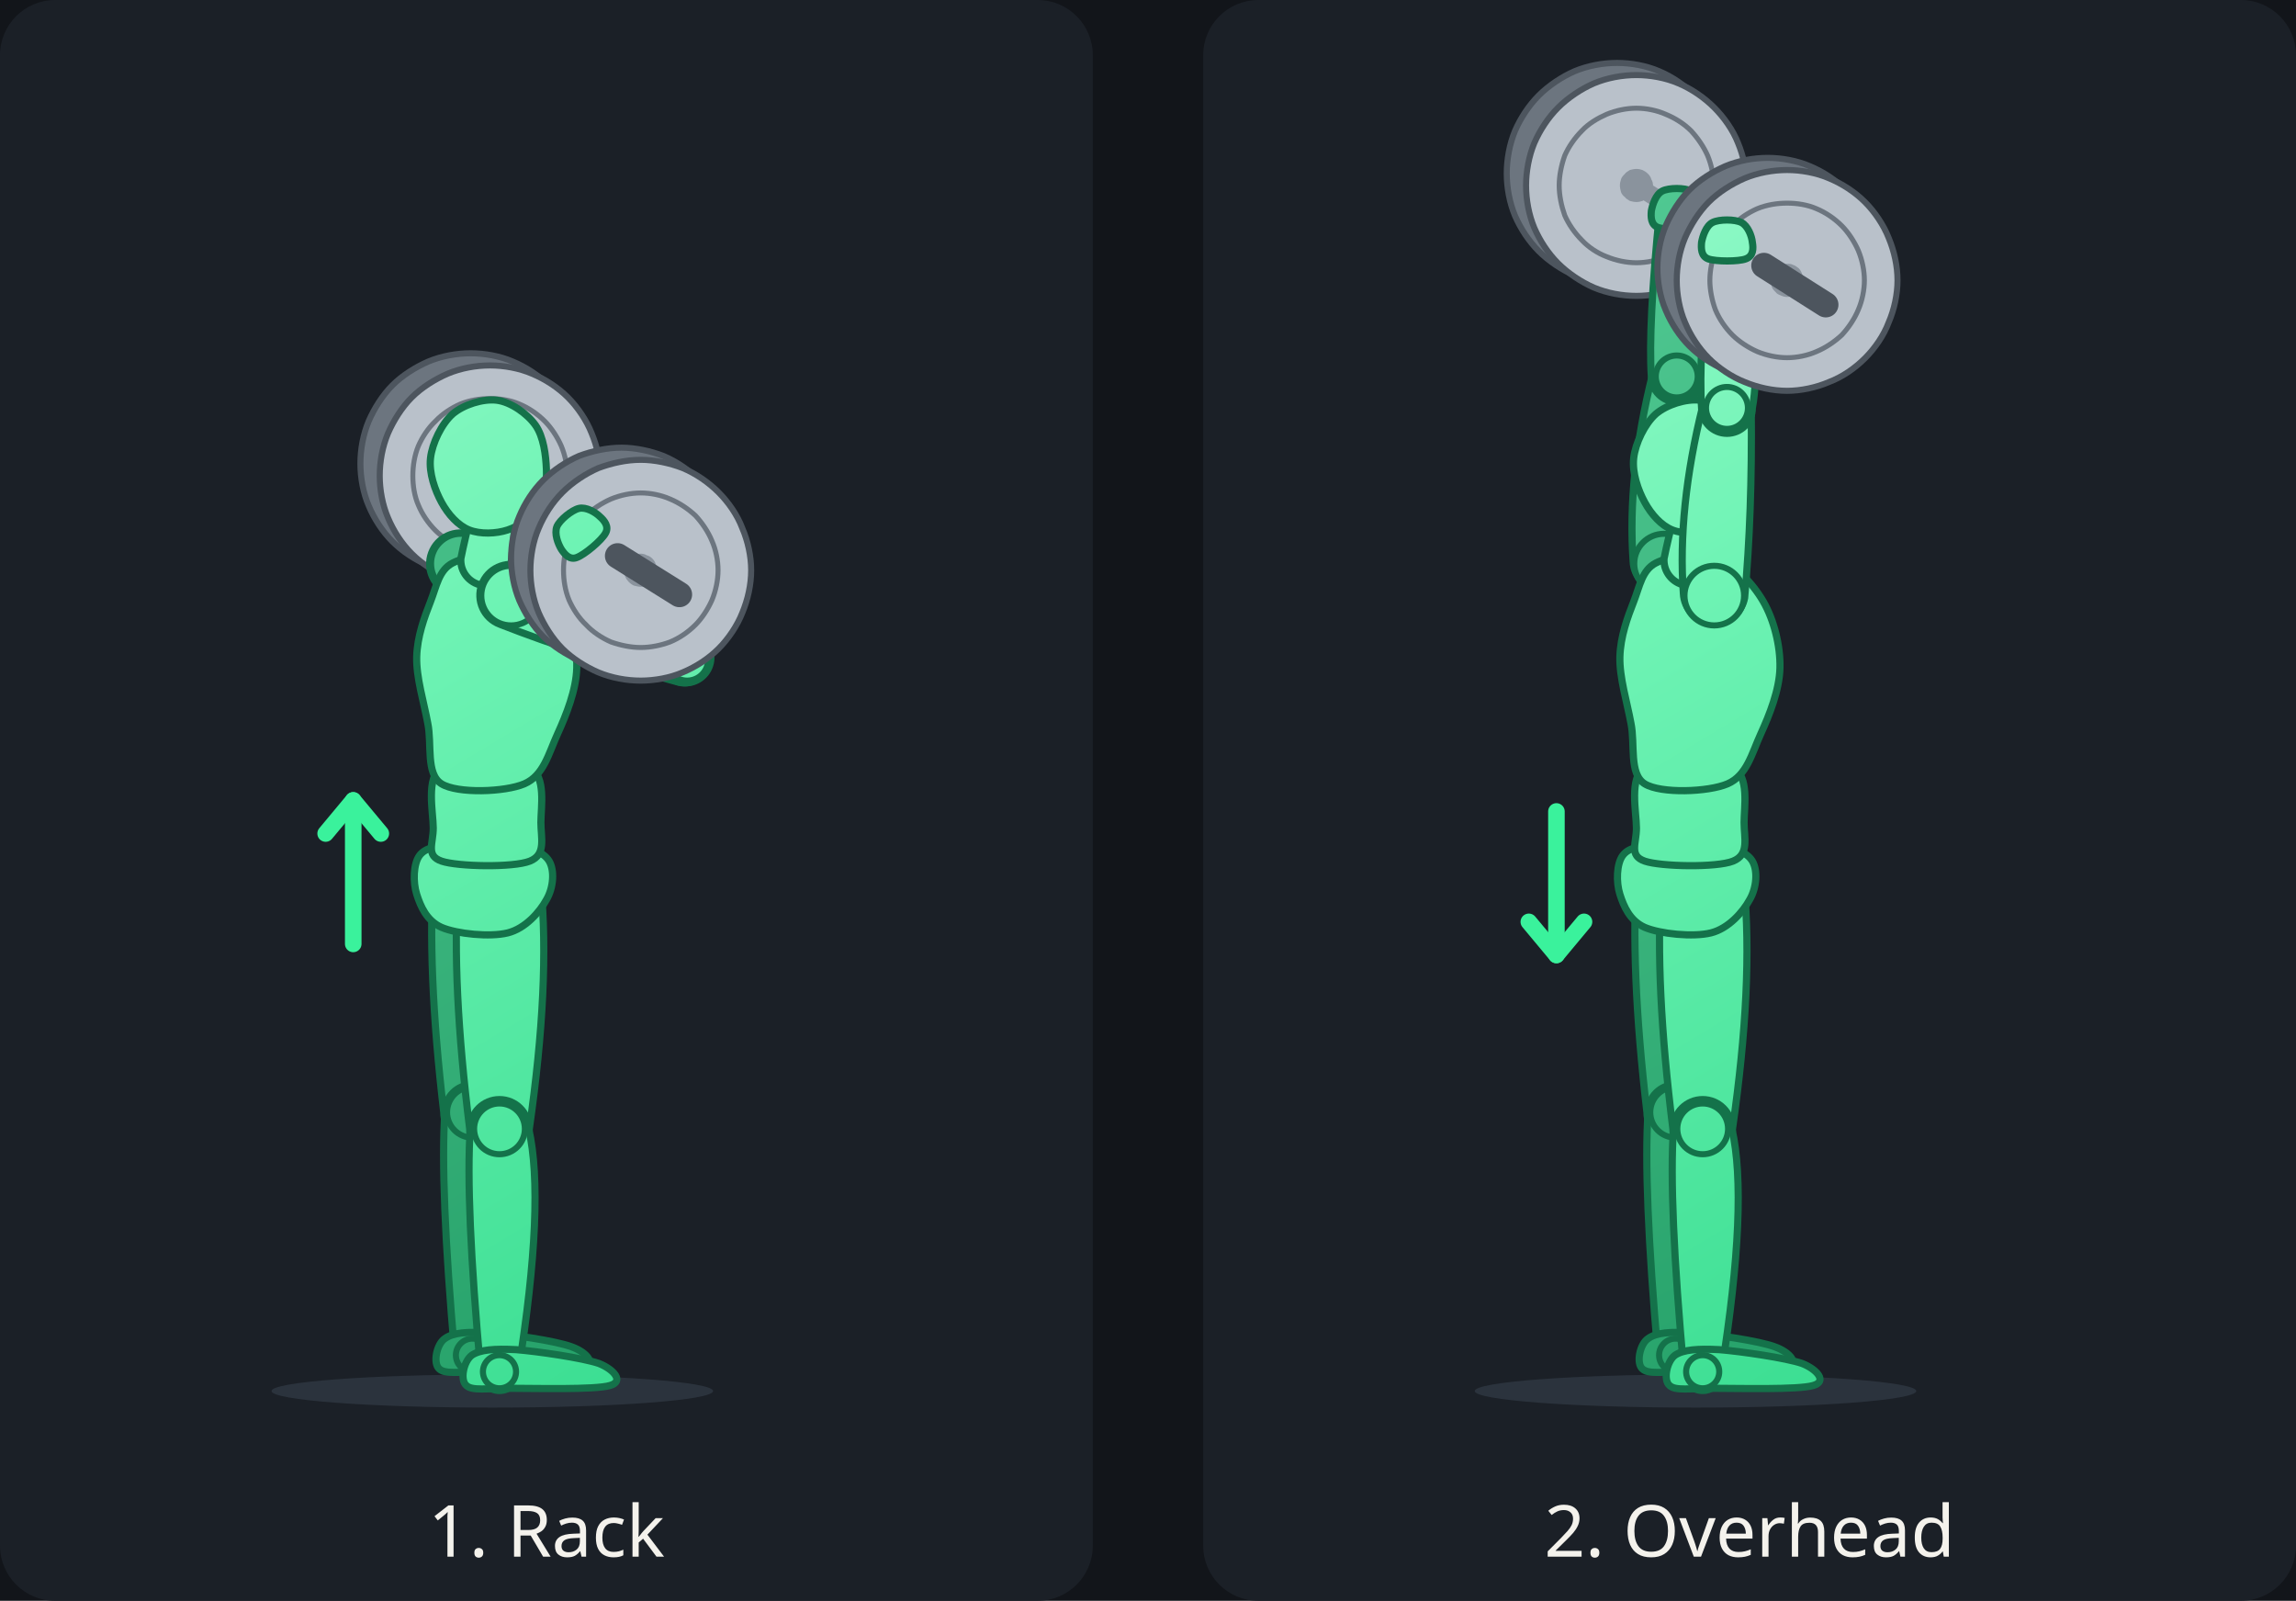
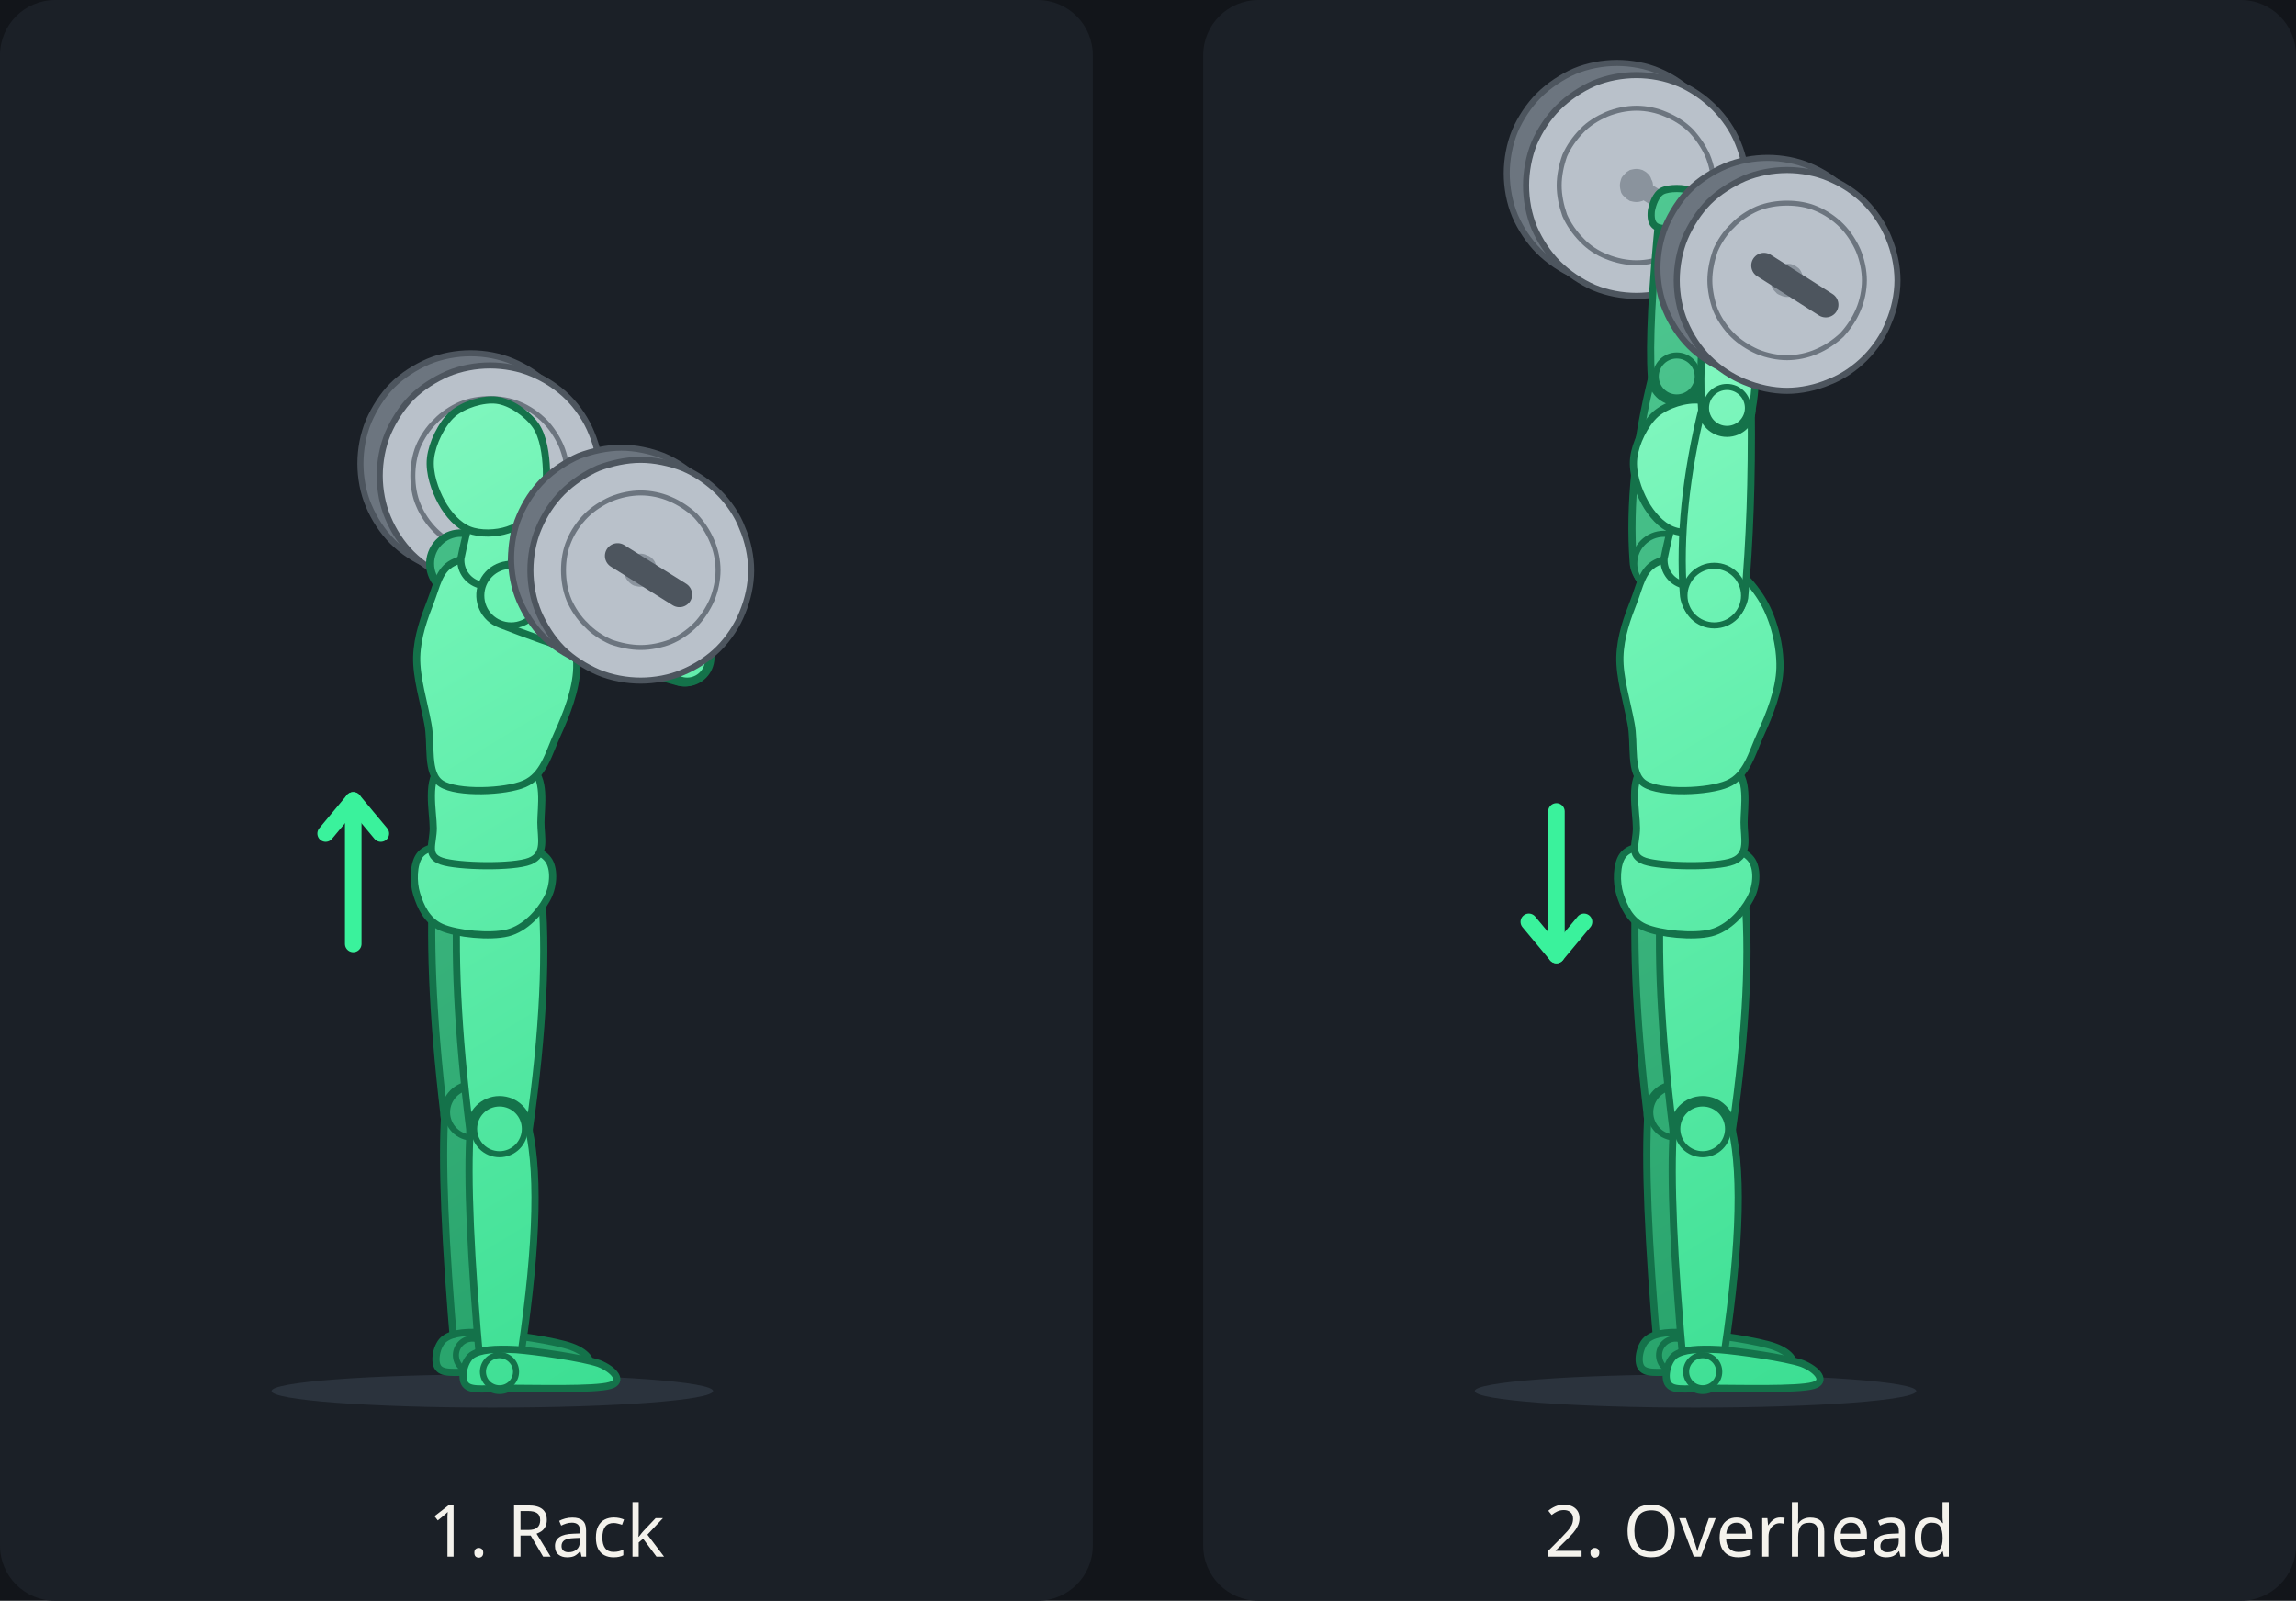
<svg xmlns="http://www.w3.org/2000/svg" viewBox="0 0 416 290" width="832" height="580">
  <rect width="100%" height="100%" fill="#12151a" />
  <g transform="translate(0 0)">
    <rect width="198" height="290" rx="10" fill="#1b2027" />
    <svg x="0" y="0" width="198" height="264" class="guide-figure" viewBox="30 -27 198 264" role="img" aria-label="Barbell overhead press, Rack: Rig sample: rack position.">
      <defs>
        <linearGradient id="overhead-press-rack-mint" gradientUnits="userSpaceOnUse" x1="30" y1="-27" x2="188.4" y2="237">
          <stop offset="0" stop-color="#b4ffdc" />
          <stop offset="0.45" stop-color="#6ef3b4" />
          <stop offset="1" stop-color="#2fd98a" />
        </linearGradient>
        <linearGradient id="overhead-press-rack-far" gradientUnits="userSpaceOnUse" x1="30" y1="-27" x2="188.4" y2="237">
          <stop offset="0" stop-color="#5fd6a0" />
          <stop offset="1" stop-color="#1e9a62" />
        </linearGradient>
      </defs>
      <ellipse class="g-ground" cx="119.2" cy="225" rx="40" ry="3" fill="#2b333d" />
      <g class="g-barbell">
        <line x1="119.5" y1="59.6" x2="108.3" y2="52.6" stroke="#4d555e" stroke-width="4.6" stroke-linecap="round" />
        <path class="g-metal" d="M95.3 57 C95.3 59.5 95.8 62.3 96.8 64.6 C97.8 67 99.3 69.3 101.1 71.1 C102.9 72.9 105.3 74.5 107.6 75.4 C110 76.4 112.7 77 115.3 77 C117.8 77 120.6 76.4 122.9 75.4 C125.3 74.5 127.6 72.9 129.4 71.1 C131.2 69.3 132.8 67 133.7 64.6 C134.7 62.3 135.3 59.5 135.3 57 C135.3 54.4 134.7 51.7 133.7 49.3 C132.8 47 131.2 44.6 129.4 42.8 C127.6 41 125.3 39.5 122.9 38.5 C120.6 37.5 117.8 37 115.3 37 C112.7 37 110 37.5 107.6 38.5 C105.3 39.5 102.9 41 101.1 42.8 C99.3 44.6 97.8 47 96.8 49.3 C95.8 51.7 95.3 54.4 95.3 57 Z" fill="#6c757f" stroke="#4d555e" stroke-width="1.1" />
        <path class="g-metal" d="M98.8 59.2 C98.8 61.7 99.3 64.5 100.3 66.8 C101.3 69.2 102.8 71.5 104.6 73.3 C106.4 75.1 108.8 76.7 111.1 77.6 C113.5 78.6 116.2 79.2 118.8 79.2 C121.3 79.2 124.1 78.6 126.4 77.6 C128.8 76.7 131.1 75.1 132.9 73.3 C134.7 71.5 136.3 69.2 137.2 66.8 C138.2 64.5 138.8 61.7 138.8 59.2 C138.8 56.6 138.2 53.9 137.2 51.5 C136.3 49.2 134.7 46.8 132.9 45 C131.1 43.2 128.8 41.7 126.4 40.7 C124.1 39.7 121.3 39.2 118.8 39.2 C116.2 39.2 113.5 39.7 111.1 40.7 C108.8 41.7 106.4 43.2 104.6 45 C102.8 46.8 101.3 49.2 100.3 51.5 C99.3 53.9 98.8 56.6 98.8 59.2 Z" fill="#b9c1ca" stroke="#4d555e" stroke-width="1.1" />
        <path d="M104.8 59.2 C104.8 61 105.1 62.9 105.8 64.5 C106.5 66.2 107.6 67.8 108.9 69.1 C110.1 70.3 111.8 71.4 113.4 72.1 C115.1 72.8 117 73.2 118.8 73.2 C120.6 73.2 122.5 72.8 124.1 72.1 C125.8 71.4 127.4 70.3 128.7 69.1 C129.9 67.8 131 66.2 131.7 64.5 C132.4 62.9 132.8 61 132.8 59.2 C132.8 57.4 132.4 55.5 131.7 53.8 C131 52.2 129.9 50.5 128.7 49.3 C127.4 48 125.8 46.9 124.1 46.2 C122.5 45.5 120.6 45.2 118.8 45.2 C117 45.2 115.1 45.5 113.4 46.2 C111.8 46.9 110.1 48 108.9 49.3 C107.6 50.5 106.5 52.2 105.8 53.8 C105.1 55.5 104.8 57.4 104.8 59.2 Z" fill="none" stroke="#6c757f" stroke-width="0.9" />
        <path d="M115.8 59.2 C115.8 59.6 115.8 60 116 60.3 C116.1 60.7 116.4 61 116.6 61.3 C116.9 61.6 117.3 61.8 117.6 61.9 C118 62.1 118.4 62.2 118.8 62.2 C119.1 62.2 119.6 62.1 119.9 61.9 C120.3 61.8 120.6 61.6 120.9 61.3 C121.2 61 121.4 60.7 121.5 60.3 C121.7 60 121.8 59.6 121.8 59.2 C121.8 58.8 121.7 58.4 121.5 58 C121.4 57.7 121.2 57.3 120.9 57 C120.6 56.8 120.3 56.5 119.9 56.4 C119.6 56.2 119.1 56.2 118.8 56.2 C118.4 56.2 118 56.2 117.6 56.4 C117.3 56.5 116.9 56.8 116.6 57 C116.4 57.3 116.1 57.7 116 58 C115.8 58.4 115.8 58.8 115.8 59.2 Z" fill="#8a939d" />
        <line x1="130.7" y1="66.6" x2="118.8" y2="59.2" stroke="#8a939d" stroke-width="3.2" stroke-linecap="round" />
      </g>
      <path class="g-body" d="M108.6 130.5 Q107.3 148.1 110.4 174.5 A5.2 5.2 0 0 0 120.8 174.5 Q124.4 148.1 122.6 130.5 A7 7 0 0 0 108.6 130.5 Z" fill="url(#overhead-press-rack-far)" stroke="#14724a" stroke-width="1.3" stroke-linejoin="round" />
      <path class="g-body" d="M110.6 174.5 Q109.7 187.7 112.4 218.5 A3.2 3.2 0 0 0 118.8 218.5 Q123.6 187.7 120.6 174.5 A5 5 0 0 0 110.6 174.5 Z" fill="url(#overhead-press-rack-far)" stroke="#14724a" stroke-width="1.3" stroke-linejoin="round" />
      <path class="g-body" d="M110.6 215.5 C112.1 214.4 114.7 214.2 118.6 214.5 C122.4 214.7 130.7 215.9 133.6 217 C136.4 218 138.2 220.2 135.6 221 C132.9 221.7 121.9 221.5 117.6 221.5 C113.2 221.5 110.7 222 109.6 221 C108.4 220 109.1 216.5 110.6 215.5 Z" fill="url(#overhead-press-rack-far)" stroke="#14724a" stroke-width="1.3" stroke-linejoin="round" />
      <circle class="g-joint" cx="115.6" cy="218.5" r="3" fill="url(#overhead-press-rack-far)" stroke="#14724a" stroke-width="1.1" />
      <circle class="g-joint" cx="115.6" cy="174.5" r="4.6" fill="url(#overhead-press-rack-far)" stroke="#14724a" stroke-width="1.1" />
      <path class="g-body" d="M111.5 80.4 Q125.8 85.9 143.9 90.9 A4.4 4.4 0 0 0 146.9 82.6 Q130.5 73.1 115.4 69.9 A5.6 5.6 0 0 0 111.5 80.4 Z" fill="url(#overhead-press-rack-far)" stroke="#14724a" stroke-width="1.3" stroke-linejoin="round" />
      <circle class="g-joint" cx="113.5" cy="75.1" r="5.4" fill="url(#overhead-press-rack-far)" stroke="#14724a" stroke-width="1.1" />
      <path class="g-body" d="M148.9 83.8 Q144.4 75.9 128.5 61.8 A3.1 3.1 0 0 0 123.7 65.8 Q135.6 83.2 141.9 89.7 A4.6 4.6 0 0 0 148.9 83.8 Z" fill="url(#overhead-press-rack-far)" stroke="#14724a" stroke-width="1.3" stroke-linejoin="round" />
      <circle class="g-joint" cx="145.4" cy="86.8" r="3.8" fill="url(#overhead-press-rack-far)" stroke="#14724a" stroke-width="1.1" />
      <path class="g-body" d="M129.6 60.8 C128.8 60.1 127.1 59 125.8 59.4 C124.5 59.7 122.3 61.5 121.8 62.7 C121.3 63.9 122 65.8 122.6 66.7 C123.2 67.7 124.1 68.7 125.4 68.3 C126.8 67.8 129.9 65.1 130.6 63.9 C131.3 62.7 130.4 61.6 129.6 60.8 Z" fill="url(#overhead-press-rack-far)" stroke="#14724a" stroke-width="1.3" stroke-linejoin="round" />
      <path class="g-body" d="M113 133.5 Q111.8 151.1 115.1 177.5 A5.4 5.4 0 0 0 125.9 177.5 Q129.7 151.1 128 133.5 A7.5 7.5 0 0 0 113 133.5 Z" fill="url(#overhead-press-rack-mint)" stroke="#14724a" stroke-width="1.3" stroke-linejoin="round" />
      <path class="g-body" d="M115.2 177.5 Q114.3 190.7 117.1 221.5 A3.4 3.4 0 0 0 123.9 221.5 Q128.8 190.7 125.8 177.5 A5.3 5.3 0 0 0 115.2 177.5 Z" fill="url(#overhead-press-rack-mint)" stroke="#14724a" stroke-width="1.3" stroke-linejoin="round" />
      <path class="g-body" d="M115.5 218.5 C117 217.5 119.6 217.3 123.5 217.5 C127.3 217.8 135.6 219 138.5 220 C141.3 221.1 143.1 223.3 140.5 224 C137.8 224.8 126.8 224.5 122.5 224.5 C118.1 224.5 115.6 225 114.5 224 C113.3 223 114 219.6 115.5 218.5 Z" fill="url(#overhead-press-rack-mint)" stroke="#14724a" stroke-width="1.3" stroke-linejoin="round" />
      <circle class="g-joint" cx="120.5" cy="221.5" r="3" fill="url(#overhead-press-rack-mint)" stroke="#14724a" stroke-width="1.1" />
      <circle class="g-joint" cx="120.5" cy="177.5" r="4.6" fill="url(#overhead-press-rack-mint)" stroke="#14724a" stroke-width="1.1" />
      <path class="g-body" d="M106 128 C104.9 129.5 104.8 132.8 105.5 135 C106.2 137.2 107.3 139.8 110 141 C112.8 142.2 118.8 142.8 122 142 C125.2 141.2 127.8 138.2 129 136 C130.3 133.8 130.5 130.7 129.5 129 C128.5 127.3 125.9 126.5 123 126 C120.1 125.5 114.8 125.7 112 126 C109.2 126.3 107.1 126.5 106 128 Z" fill="url(#overhead-press-rack-mint)" stroke="#14724a" stroke-width="1.3" stroke-linejoin="round" />
      <path class="g-body" d="M110 112 C107.1 113.8 108.5 120.2 108.5 123 C108.5 125.8 107.1 128 110 129 C112.9 130 123 130.2 126 129 C129 127.8 128 124.8 128 122 C128 119.2 129 113.7 126 112 C123 110.3 112.9 110.2 110 112 Z" fill="url(#overhead-press-rack-mint)" stroke="#14724a" stroke-width="1.3" stroke-linejoin="round" />
      <path class="g-body" d="M108 82 C106.9 84.8 105.6 88.3 105.5 92 C105.4 95.7 106.8 100.2 107.5 104 C108.3 107.8 107.1 113.2 110 115 C112.9 116.8 121.5 116.5 125 115 C128.5 113.5 129.4 109.5 131 106 C132.6 102.5 134.4 98 134.5 94 C134.6 90 133.4 85.3 131.5 82 C129.6 78.7 126.3 75.2 123 74 C119.8 72.8 114.5 73.7 112 75 C109.5 76.3 109.1 79.2 108 82 Z" fill="url(#overhead-press-rack-mint)" stroke="#14724a" stroke-width="1.3" stroke-linejoin="round" />
      <path class="g-body" d="M122.5 75.8 Q123 72.1 123.4 66.7 A4 4 0 0 0 115.6 65.3 Q114.2 70.7 113.5 74.2 A4.6 4.6 0 0 0 122.5 75.8 Z" fill="url(#overhead-press-rack-mint)" stroke="#14724a" stroke-width="1.3" stroke-linejoin="round" />
      <path class="g-body" d="M110 64 C108.8 61.8 107.7 58.7 108 56 C108.3 53.3 110 49.8 112 48 C114 46.3 117.5 45.2 120 45.5 C122.5 45.8 125.5 47.9 127 50 C128.5 52.1 128.9 55.5 129 58 C129.1 60.5 128.7 63.2 127.5 65 C126.3 66.8 124.1 68.3 122 69 C119.9 69.7 117 69.8 115 69 C113 68.2 111.2 66.2 110 64 Z" fill="url(#overhead-press-rack-mint)" stroke="#14724a" stroke-width="1.3" stroke-linejoin="round" />
      <path class="g-body" d="M120.6 86.1 Q134.9 91.7 153 96.6 A4.4 4.4 0 0 0 156 88.4 Q139.6 78.8 124.5 75.6 A5.6 5.6 0 0 0 120.6 86.1 Z" fill="url(#overhead-press-rack-mint)" stroke="#14724a" stroke-width="1.3" stroke-linejoin="round" />
      <circle class="g-joint" cx="122.6" cy="80.9" r="5.4" fill="url(#overhead-press-rack-mint)" stroke="#14724a" stroke-width="1.1" />
      <path class="g-body" d="M158 89.5 Q153.5 81.6 137.6 67.5 A3.1 3.1 0 0 0 132.8 71.5 Q144.7 89 151 95.4 A4.6 4.6 0 0 0 158 89.5 Z" fill="url(#overhead-press-rack-mint)" stroke="#14724a" stroke-width="1.3" stroke-linejoin="round" />
      <circle class="g-joint" cx="154.5" cy="92.5" r="3.8" fill="url(#overhead-press-rack-mint)" stroke="#14724a" stroke-width="1.1" />
      <g class="g-barbell">
-         <line x1="130.7" y1="66.6" x2="142.6" y2="74.1" stroke="#8a939d" stroke-width="3.2" stroke-linecap="round" />
+         <line x1="130.7" y1="66.6" x2="135.2" y2="69.5" stroke="#8a939d" stroke-width="3.2" stroke-linecap="round" />
+       </g>
+       <g class="g-fist">
+         <path class="g-body" d="M138.7 66.6 C137.9 65.8 136.2 64.8 134.9 65.1 C133.6 65.4 131.4 67.2 130.9 68.4 C130.4 69.7 131.1 71.5 131.7 72.5 C132.3 73.4 133.2 74.5 134.5 74 C135.9 73.5 139 70.9 139.7 69.6 C140.4 68.4 139.5 67.3 138.7 66.6 Z" fill="url(#overhead-press-rack-mint)" stroke="#14724a" stroke-width="1.3" stroke-linejoin="round" />
+       </g>
+       <g class="g-barbell">
+         <line x1="135.2" y1="69.5" x2="142.6" y2="74.1" stroke="#8a939d" stroke-width="3.2" stroke-linecap="round" />
        <path class="g-metal" d="M122.6 74.1 C122.6 76.7 123.1 79.4 124.1 81.8 C125.1 84.1 126.6 86.5 128.4 88.3 C130.2 90.1 132.6 91.6 134.9 92.6 C137.3 93.6 140 94.1 142.6 94.1 C145.1 94.1 147.9 93.6 150.2 92.6 C152.6 91.6 154.9 90.1 156.7 88.3 C158.5 86.5 160.1 84.1 161 81.8 C162 79.4 162.6 76.7 162.6 74.1 C162.6 71.6 162 68.8 161 66.5 C160.1 64.1 158.5 61.8 156.7 60 C154.9 58.2 152.6 56.6 150.2 55.6 C147.9 54.7 145.1 54.1 142.6 54.1 C140 54.1 137.3 54.7 134.9 55.6 C132.6 56.6 130.2 58.2 128.4 60 C126.6 61.8 125.1 64.1 124.1 66.5 C123.1 68.8 122.6 71.6 122.6 74.1 Z" fill="#6c757f" stroke="#4d555e" stroke-width="1.1" />
        <path class="g-metal" d="M126.1 76.3 C126.1 78.9 126.6 81.6 127.6 84 C128.6 86.3 130.1 88.7 131.9 90.5 C133.7 92.3 136.1 93.8 138.4 94.8 C140.8 95.8 143.5 96.3 146.1 96.3 C148.6 96.3 151.4 95.8 153.7 94.8 C156.1 93.8 158.4 92.3 160.2 90.5 C162 88.7 163.6 86.3 164.5 84 C165.5 81.6 166.1 78.9 166.1 76.3 C166.1 73.8 165.5 71 164.5 68.7 C163.6 66.3 162 64 160.2 62.2 C158.4 60.4 156.1 58.8 153.7 57.8 C151.4 56.9 148.6 56.3 146.1 56.3 C143.5 56.3 140.8 56.9 138.4 57.8 C136.1 58.8 133.7 60.4 131.9 62.2 C130.1 64 128.6 66.3 127.6 68.7 C126.6 71 126.1 73.8 126.1 76.3 Z" fill="#b9c1ca" stroke="#4d555e" stroke-width="1.1" />
        <path d="M132.1 76.3 C132.1 78.1 132.4 80 133.1 81.7 C133.8 83.3 134.9 85 136.2 86.2 C137.4 87.5 139.1 88.6 140.7 89.3 C142.4 89.9 144.3 90.3 146.1 90.3 C147.9 90.3 149.8 89.9 151.4 89.3 C153.1 88.6 154.7 87.5 156 86.2 C157.2 85 158.3 83.3 159 81.7 C159.7 80 160.1 78.1 160.1 76.3 C160.1 74.5 159.7 72.6 159 71 C158.3 69.3 157.2 67.7 156 66.4 C154.7 65.2 153.1 64.1 151.4 63.4 C149.8 62.7 147.9 62.3 146.1 62.3 C144.3 62.3 142.4 62.7 140.7 63.4 C139.1 64.1 137.4 65.2 136.2 66.4 C134.9 67.7 133.8 69.3 133.1 71 C132.4 72.6 132.1 74.5 132.1 76.3 Z" fill="none" stroke="#6c757f" stroke-width="0.9" />
        <path d="M143.1 76.3 C143.1 76.7 143.1 77.1 143.3 77.5 C143.4 77.8 143.7 78.2 143.9 78.4 C144.2 78.7 144.6 79 144.9 79.1 C145.3 79.2 145.7 79.3 146.1 79.3 C146.4 79.3 146.9 79.2 147.2 79.1 C147.6 79 147.9 78.7 148.2 78.4 C148.5 78.2 148.7 77.8 148.8 77.5 C149 77.1 149.1 76.7 149.1 76.3 C149.1 75.9 149 75.5 148.8 75.2 C148.7 74.8 148.5 74.5 148.2 74.2 C147.9 73.9 147.6 73.7 147.2 73.6 C146.9 73.4 146.4 73.3 146.1 73.3 C145.7 73.3 145.3 73.4 144.9 73.6 C144.6 73.7 144.2 73.9 143.9 74.2 C143.7 74.5 143.4 74.8 143.3 75.2 C143.1 75.5 143.1 75.9 143.1 76.3 Z" fill="#8a939d" />
        <line x1="141.9" y1="73.7" x2="153.1" y2="80.7" stroke="#4d555e" stroke-width="4.6" stroke-linecap="round" />
      </g>
-       <path class="g-body" d="M138.7 66.6 C137.9 65.8 136.2 64.8 134.9 65.1 C133.6 65.4 131.4 67.2 130.9 68.4 C130.4 69.7 131.1 71.5 131.7 72.5 C132.3 73.4 133.2 74.5 134.5 74 C135.9 73.5 139 70.9 139.7 69.6 C140.4 68.4 139.5 67.3 138.7 66.6 Z" fill="url(#overhead-press-rack-mint)" stroke="#14724a" stroke-width="1.3" stroke-linejoin="round" />
      <g class="g-arrow" stroke="#3af29c">
        <path d="M94 144 L94 118" fill="none" stroke-width="3" stroke-linecap="round" />
        <path d="M89 124 L94 118 L99 124" fill="none" stroke-width="3" stroke-linecap="round" stroke-linejoin="round" />
      </g>
    </svg>
    <text x="99" y="282" fill="#f4f2ec" font-family="sans-serif" font-size="13" text-anchor="middle">1. Rack</text>
  </g>
  <g transform="translate(218 0)">
    <rect width="198" height="290" rx="10" fill="#1b2027" />
    <svg x="0" y="0" width="198" height="264" class="guide-figure" viewBox="30 -27 198 264" role="img" aria-label="Barbell overhead press, Overhead: Rig sample: overhead position.">
      <defs>
        <linearGradient id="overhead-press-overhead-mint" gradientUnits="userSpaceOnUse" x1="30" y1="-27" x2="188.4" y2="237">
          <stop offset="0" stop-color="#b4ffdc" />
          <stop offset="0.45" stop-color="#6ef3b4" />
          <stop offset="1" stop-color="#2fd98a" />
        </linearGradient>
        <linearGradient id="overhead-press-overhead-far" gradientUnits="userSpaceOnUse" x1="30" y1="-27" x2="188.4" y2="237">
          <stop offset="0" stop-color="#5fd6a0" />
          <stop offset="1" stop-color="#1e9a62" />
        </linearGradient>
      </defs>
      <ellipse class="g-ground" cx="119.2" cy="225" rx="40" ry="3" fill="#2b333d" />
      <g class="g-barbell">
        <line x1="109.2" y1="7" x2="98" y2="0" stroke="#4d555e" stroke-width="4.6" stroke-linecap="round" />
        <path class="g-metal" d="M85 4.4 C85 7 85.5 9.7 86.5 12.1 C87.5 14.4 89 16.7 90.8 18.5 C92.6 20.3 95 21.9 97.3 22.9 C99.7 23.9 102.4 24.4 105 24.4 C107.5 24.4 110.3 23.9 112.6 22.9 C115 21.9 117.3 20.3 119.1 18.5 C120.9 16.7 122.5 14.4 123.4 12.1 C124.4 9.7 125 7 125 4.4 C125 1.9 124.4 -0.9 123.4 -3.3 C122.5 -5.6 120.9 -7.9 119.1 -9.7 C117.3 -11.5 115 -13.1 112.6 -14.1 C110.3 -15.1 107.5 -15.6 105 -15.6 C102.4 -15.6 99.7 -15.1 97.3 -14.1 C95 -13.1 92.6 -11.5 90.8 -9.7 C89 -7.9 87.5 -5.6 86.5 -3.3 C85.5 -0.9 85 1.9 85 4.4 Z" fill="#6c757f" stroke="#4d555e" stroke-width="1.1" />
        <path class="g-metal" d="M88.5 6.6 C88.5 9.2 89 11.9 90 14.3 C91 16.6 92.5 18.9 94.3 20.7 C96.1 22.5 98.5 24.1 100.8 25.1 C103.2 26.1 105.9 26.6 108.5 26.6 C111 26.6 113.8 26.1 116.1 25.1 C118.5 24.1 120.8 22.5 122.6 20.7 C124.4 18.9 126 16.6 126.9 14.3 C127.9 11.9 128.5 9.2 128.5 6.6 C128.5 4.1 127.9 1.3 126.9 -1.1 C126 -3.4 124.4 -5.7 122.6 -7.5 C120.8 -9.3 118.5 -10.9 116.1 -11.9 C113.8 -12.9 111 -13.4 108.5 -13.4 C105.9 -13.4 103.2 -12.9 100.8 -11.9 C98.5 -10.9 96.1 -9.3 94.3 -7.5 C92.5 -5.7 91 -3.4 90 -1.1 C89 1.3 88.5 4.1 88.5 6.6 Z" fill="#b9c1ca" stroke="#4d555e" stroke-width="1.1" />
        <path d="M94.5 6.6 C94.5 8.4 94.9 10.3 95.5 12 C96.2 13.6 97.3 15.2 98.6 16.5 C99.8 17.8 101.5 18.9 103.1 19.5 C104.8 20.2 106.7 20.6 108.5 20.6 C110.3 20.6 112.2 20.2 113.8 19.5 C115.5 18.9 117.1 17.8 118.4 16.5 C119.6 15.2 120.7 13.6 121.4 12 C122.1 10.3 122.5 8.4 122.5 6.6 C122.5 4.8 122.1 2.9 121.4 1.2 C120.7 -0.4 119.6 -2 118.4 -3.3 C117.1 -4.6 115.5 -5.6 113.8 -6.3 C112.2 -7 110.3 -7.4 108.5 -7.4 C106.7 -7.4 104.8 -7 103.1 -6.3 C101.5 -5.6 99.8 -4.6 98.6 -3.3 C97.3 -2 96.2 -0.4 95.5 1.2 C94.9 2.9 94.5 4.8 94.5 6.6 Z" fill="none" stroke="#6c757f" stroke-width="0.9" />
        <path d="M105.5 6.6 C105.5 7 105.6 7.4 105.7 7.8 C105.8 8.1 106.1 8.5 106.4 8.7 C106.6 9 107 9.2 107.3 9.4 C107.7 9.5 108.1 9.6 108.5 9.6 C108.9 9.6 109.3 9.5 109.6 9.4 C110 9.2 110.3 9 110.6 8.7 C110.9 8.5 111.1 8.1 111.2 7.8 C111.4 7.4 111.5 7 111.5 6.6 C111.5 6.2 111.4 5.8 111.2 5.5 C111.1 5.1 110.9 4.8 110.6 4.5 C110.3 4.2 110 4 109.6 3.8 C109.3 3.7 108.9 3.6 108.5 3.6 C108.1 3.6 107.7 3.7 107.3 3.8 C107 4 106.6 4.2 106.4 4.5 C106.1 4.8 105.8 5.1 105.7 5.5 C105.6 5.8 105.5 6.2 105.5 6.6 Z" fill="#8a939d" />
        <line x1="120.4" y1="14.1" x2="108.5" y2="6.6" stroke="#8a939d" stroke-width="3.2" stroke-linecap="round" />
      </g>
      <path class="g-body" d="M108.6 130.5 Q107.3 148.1 110.4 174.5 A5.2 5.2 0 0 0 120.8 174.5 Q124.4 148.1 122.6 130.5 A7 7 0 0 0 108.6 130.5 Z" fill="url(#overhead-press-overhead-far)" stroke="#14724a" stroke-width="1.3" stroke-linejoin="round" />
      <path class="g-body" d="M110.6 174.5 Q109.7 187.7 112.4 218.5 A3.2 3.2 0 0 0 118.8 218.5 Q123.6 187.7 120.6 174.5 A5 5 0 0 0 110.6 174.5 Z" fill="url(#overhead-press-overhead-far)" stroke="#14724a" stroke-width="1.3" stroke-linejoin="round" />
      <path class="g-body" d="M110.6 215.5 C112.1 214.4 114.7 214.2 118.6 214.5 C122.4 214.7 130.7 215.9 133.6 217 C136.4 218 138.2 220.2 135.6 221 C132.9 221.7 121.9 221.5 117.6 221.5 C113.2 221.5 110.7 222 109.6 221 C108.4 220 109.1 216.5 110.6 215.5 Z" fill="url(#overhead-press-overhead-far)" stroke="#14724a" stroke-width="1.3" stroke-linejoin="round" />
      <circle class="g-joint" cx="115.6" cy="218.5" r="3" fill="url(#overhead-press-overhead-far)" stroke="#14724a" stroke-width="1.1" />
      <circle class="g-joint" cx="115.6" cy="174.5" r="4.6" fill="url(#overhead-press-overhead-far)" stroke="#14724a" stroke-width="1.1" />
      <path class="g-body" d="M119 75.5 Q120.4 60.3 120.2 41.5 A4.4 4.4 0 0 0 111.4 40.9 Q106.8 59.3 107.9 74.7 A5.6 5.6 0 0 0 119 75.5 Z" fill="url(#overhead-press-overhead-far)" stroke="#14724a" stroke-width="1.3" stroke-linejoin="round" />
      <circle class="g-joint" cx="113.5" cy="75.1" r="5.4" fill="url(#overhead-press-overhead-far)" stroke="#14724a" stroke-width="1.1" />
      <path class="g-body" d="M120.4 41.2 Q122.1 32.2 118.9 11.2 A3.1 3.1 0 0 0 112.7 11.2 Q110.6 32.2 111.2 41.2 A4.6 4.6 0 0 0 120.4 41.2 Z" fill="url(#overhead-press-overhead-far)" stroke="#14724a" stroke-width="1.3" stroke-linejoin="round" />
      <circle class="g-joint" cx="115.8" cy="41.2" r="3.8" fill="url(#overhead-press-overhead-far)" stroke="#14724a" stroke-width="1.1" />
      <path class="g-body" d="M120.4 11.2 C120.3 10.1 119.6 8.2 118.4 7.6 C117.2 7 114.4 7 113.2 7.6 C112 8.2 111.4 10.1 111.2 11.2 C111.1 12.3 111.1 13.7 112.4 14.2 C113.8 14.7 117.9 14.7 119.2 14.2 C120.6 13.7 120.6 12.3 120.4 11.2 Z" fill="url(#overhead-press-overhead-far)" stroke="#14724a" stroke-width="1.3" stroke-linejoin="round" />
      <path class="g-body" d="M113 133.5 Q111.8 151.1 115.1 177.5 A5.4 5.4 0 0 0 125.9 177.5 Q129.7 151.1 128 133.5 A7.5 7.5 0 0 0 113 133.5 Z" fill="url(#overhead-press-overhead-mint)" stroke="#14724a" stroke-width="1.3" stroke-linejoin="round" />
      <path class="g-body" d="M115.2 177.5 Q114.3 190.7 117.1 221.5 A3.4 3.4 0 0 0 123.9 221.5 Q128.8 190.7 125.8 177.5 A5.3 5.3 0 0 0 115.2 177.5 Z" fill="url(#overhead-press-overhead-mint)" stroke="#14724a" stroke-width="1.3" stroke-linejoin="round" />
      <path class="g-body" d="M115.5 218.5 C117 217.5 119.6 217.3 123.5 217.5 C127.3 217.8 135.6 219 138.5 220 C141.3 221.1 143.1 223.3 140.5 224 C137.8 224.8 126.8 224.5 122.5 224.5 C118.1 224.5 115.6 225 114.5 224 C113.3 223 114 219.6 115.5 218.5 Z" fill="url(#overhead-press-overhead-mint)" stroke="#14724a" stroke-width="1.3" stroke-linejoin="round" />
      <circle class="g-joint" cx="120.5" cy="221.5" r="3" fill="url(#overhead-press-overhead-mint)" stroke="#14724a" stroke-width="1.1" />
      <circle class="g-joint" cx="120.5" cy="177.5" r="4.6" fill="url(#overhead-press-overhead-mint)" stroke="#14724a" stroke-width="1.1" />
      <path class="g-body" d="M106 128 C104.9 129.5 104.8 132.8 105.5 135 C106.2 137.2 107.3 139.8 110 141 C112.8 142.2 118.8 142.8 122 142 C125.2 141.2 127.8 138.2 129 136 C130.3 133.8 130.5 130.7 129.5 129 C128.5 127.3 125.9 126.5 123 126 C120.1 125.5 114.8 125.7 112 126 C109.2 126.3 107.1 126.5 106 128 Z" fill="url(#overhead-press-overhead-mint)" stroke="#14724a" stroke-width="1.3" stroke-linejoin="round" />
      <path class="g-body" d="M110 112 C107.1 113.8 108.5 120.2 108.5 123 C108.5 125.8 107.1 128 110 129 C112.9 130 123 130.2 126 129 C129 127.8 128 124.8 128 122 C128 119.2 129 113.7 126 112 C123 110.3 112.9 110.2 110 112 Z" fill="url(#overhead-press-overhead-mint)" stroke="#14724a" stroke-width="1.3" stroke-linejoin="round" />
      <path class="g-body" d="M108 82 C106.9 84.8 105.6 88.3 105.5 92 C105.4 95.7 106.8 100.2 107.5 104 C108.3 107.8 107.1 113.2 110 115 C112.9 116.8 121.5 116.5 125 115 C128.5 113.5 129.4 109.5 131 106 C132.6 102.5 134.4 98 134.5 94 C134.6 90 133.4 85.3 131.5 82 C129.6 78.7 126.3 75.2 123 74 C119.8 72.8 114.5 73.7 112 75 C109.5 76.3 109.1 79.2 108 82 Z" fill="url(#overhead-press-overhead-mint)" stroke="#14724a" stroke-width="1.3" stroke-linejoin="round" />
      <path class="g-body" d="M122.5 75.8 Q123 72.1 123.4 66.7 A4 4 0 0 0 115.6 65.3 Q114.2 70.7 113.5 74.2 A4.6 4.6 0 0 0 122.5 75.8 Z" fill="url(#overhead-press-overhead-mint)" stroke="#14724a" stroke-width="1.3" stroke-linejoin="round" />
      <path class="g-body" d="M110 64 C108.8 61.8 107.7 58.7 108 56 C108.3 53.3 110 49.8 112 48 C114 46.3 117.5 45.2 120 45.5 C122.5 45.8 125.5 47.9 127 50 C128.5 52.1 128.9 55.5 129 58 C129.1 60.5 128.7 63.2 127.5 65 C126.3 66.8 124.1 68.3 122 69 C119.9 69.7 117 69.8 115 69 C113 68.2 111.2 66.2 110 64 Z" fill="url(#overhead-press-overhead-mint)" stroke="#14724a" stroke-width="1.3" stroke-linejoin="round" />
      <path class="g-body" d="M128.1 81.3 Q129.5 66 129.3 47.2 A4.4 4.4 0 0 0 120.5 46.6 Q115.9 65.1 117 80.5 A5.6 5.6 0 0 0 128.1 81.3 Z" fill="url(#overhead-press-overhead-mint)" stroke="#14724a" stroke-width="1.3" stroke-linejoin="round" />
      <circle class="g-joint" cx="122.6" cy="80.9" r="5.4" fill="url(#overhead-press-overhead-mint)" stroke="#14724a" stroke-width="1.1" />
      <path class="g-body" d="M129.5 46.9 Q131.2 37.9 128 16.9 A3.1 3.1 0 0 0 121.8 16.9 Q119.7 37.9 120.3 46.9 A4.6 4.6 0 0 0 129.5 46.9 Z" fill="url(#overhead-press-overhead-mint)" stroke="#14724a" stroke-width="1.3" stroke-linejoin="round" />
      <circle class="g-joint" cx="124.9" cy="46.9" r="3.8" fill="url(#overhead-press-overhead-mint)" stroke="#14724a" stroke-width="1.1" />
      <g class="g-barbell">
-         <line x1="120.4" y1="14.1" x2="132.3" y2="21.6" stroke="#8a939d" stroke-width="3.2" stroke-linecap="round" />
+         <line x1="120.4" y1="14.1" x2="124.9" y2="16.9" stroke="#8a939d" stroke-width="3.2" stroke-linecap="round" />
+       </g>
+       <g class="g-fist">
+         <path class="g-body" d="M129.5 16.9 C129.4 15.8 128.7 13.9 127.5 13.3 C126.3 12.7 123.5 12.7 122.3 13.3 C121.1 13.9 120.5 15.8 120.3 16.9 C120.2 18 120.2 19.4 121.5 19.9 C122.9 20.4 127 20.4 128.3 19.9 C129.7 19.4 129.7 18 129.5 16.9 Z" fill="url(#overhead-press-overhead-mint)" stroke="#14724a" stroke-width="1.3" stroke-linejoin="round" />
+       </g>
+       <g class="g-barbell">
+         <line x1="124.9" y1="16.9" x2="132.3" y2="21.6" stroke="#8a939d" stroke-width="3.2" stroke-linecap="round" />
        <path class="g-metal" d="M112.3 21.6 C112.3 24.1 112.8 26.9 113.8 29.2 C114.8 31.6 116.3 33.9 118.1 35.7 C119.9 37.5 122.3 39.1 124.6 40 C127 41 129.7 41.6 132.3 41.6 C134.8 41.6 137.6 41 139.9 40 C142.3 39.1 144.6 37.5 146.4 35.7 C148.2 33.9 149.8 31.6 150.7 29.2 C151.7 26.9 152.3 24.1 152.3 21.6 C152.3 19 151.7 16.3 150.7 13.9 C149.8 11.6 148.2 9.2 146.4 7.4 C144.6 5.6 142.3 4.1 139.9 3.1 C137.6 2.1 134.8 1.6 132.3 1.6 C129.7 1.6 127 2.1 124.6 3.1 C122.3 4.1 119.9 5.6 118.1 7.4 C116.3 9.2 114.8 11.6 113.8 13.9 C112.8 16.3 112.3 19 112.3 21.6 Z" fill="#6c757f" stroke="#4d555e" stroke-width="1.1" />
        <path class="g-metal" d="M115.8 23.8 C115.8 26.3 116.3 29.1 117.3 31.4 C118.3 33.8 119.8 36.1 121.6 37.9 C123.4 39.7 125.8 41.3 128.1 42.2 C130.5 43.2 133.2 43.8 135.8 43.8 C138.3 43.8 141.1 43.2 143.4 42.2 C145.8 41.3 148.1 39.7 149.9 37.9 C151.7 36.1 153.3 33.8 154.2 31.4 C155.2 29.1 155.8 26.3 155.8 23.8 C155.8 21.2 155.2 18.5 154.2 16.1 C153.3 13.8 151.7 11.4 149.9 9.6 C148.1 7.8 145.8 6.3 143.4 5.3 C141.1 4.3 138.3 3.8 135.8 3.8 C133.2 3.8 130.5 4.3 128.1 5.3 C125.8 6.3 123.4 7.8 121.6 9.6 C119.8 11.4 118.3 13.8 117.3 16.1 C116.3 18.5 115.8 21.2 115.8 23.8 Z" fill="#b9c1ca" stroke="#4d555e" stroke-width="1.1" />
        <path d="M121.8 23.8 C121.8 25.5 122.2 27.5 122.8 29.1 C123.5 30.8 124.6 32.4 125.9 33.7 C127.1 34.9 128.8 36 130.4 36.7 C132.1 37.4 134 37.8 135.8 37.8 C137.6 37.8 139.5 37.4 141.1 36.7 C142.8 36 144.4 34.9 145.7 33.7 C146.9 32.4 148 30.8 148.7 29.1 C149.4 27.5 149.8 25.5 149.8 23.8 C149.8 22 149.4 20.1 148.7 18.4 C148 16.8 146.9 15.1 145.7 13.9 C144.4 12.6 142.8 11.5 141.1 10.8 C139.5 10.1 137.6 9.8 135.8 9.8 C134 9.8 132.1 10.1 130.4 10.8 C128.8 11.5 127.1 12.6 125.9 13.9 C124.6 15.1 123.5 16.8 122.8 18.4 C122.2 20.1 121.8 22 121.8 23.8 Z" fill="none" stroke="#6c757f" stroke-width="0.9" />
        <path d="M132.8 23.8 C132.8 24.1 132.9 24.6 133 24.9 C133.1 25.3 133.4 25.6 133.7 25.9 C133.9 26.2 134.3 26.4 134.6 26.5 C135 26.7 135.4 26.8 135.8 26.8 C136.2 26.8 136.6 26.7 136.9 26.5 C137.3 26.4 137.6 26.2 137.9 25.9 C138.2 25.6 138.4 25.3 138.5 24.9 C138.7 24.6 138.8 24.1 138.8 23.8 C138.8 23.4 138.7 23 138.5 22.6 C138.4 22.3 138.2 21.9 137.9 21.6 C137.6 21.4 137.3 21.1 136.9 21 C136.6 20.8 136.2 20.8 135.8 20.8 C135.4 20.8 135 20.8 134.6 21 C134.3 21.1 133.9 21.4 133.7 21.6 C133.4 21.9 133.1 22.3 133 22.6 C132.9 23 132.8 23.4 132.8 23.8 Z" fill="#8a939d" />
        <line x1="131.6" y1="21.1" x2="142.8" y2="28.2" stroke="#4d555e" stroke-width="4.6" stroke-linecap="round" />
      </g>
-       <path class="g-body" d="M129.5 16.9 C129.4 15.8 128.7 13.9 127.5 13.3 C126.3 12.7 123.5 12.7 122.3 13.3 C121.1 13.9 120.5 15.8 120.3 16.9 C120.2 18 120.2 19.4 121.5 19.9 C122.9 20.4 127 20.4 128.3 19.9 C129.7 19.4 129.7 18 129.5 16.9 Z" fill="url(#overhead-press-overhead-mint)" stroke="#14724a" stroke-width="1.3" stroke-linejoin="round" />
      <g class="g-arrow" stroke="#3af29c">
        <path d="M94 120 L94 146" fill="none" stroke-width="3" stroke-linecap="round" />
        <path d="M89 140 L94 146 L99 140" fill="none" stroke-width="3" stroke-linecap="round" stroke-linejoin="round" />
      </g>
    </svg>
    <text x="99" y="282" fill="#f4f2ec" font-family="sans-serif" font-size="13" text-anchor="middle">2. Overhead</text>
  </g>
</svg>
